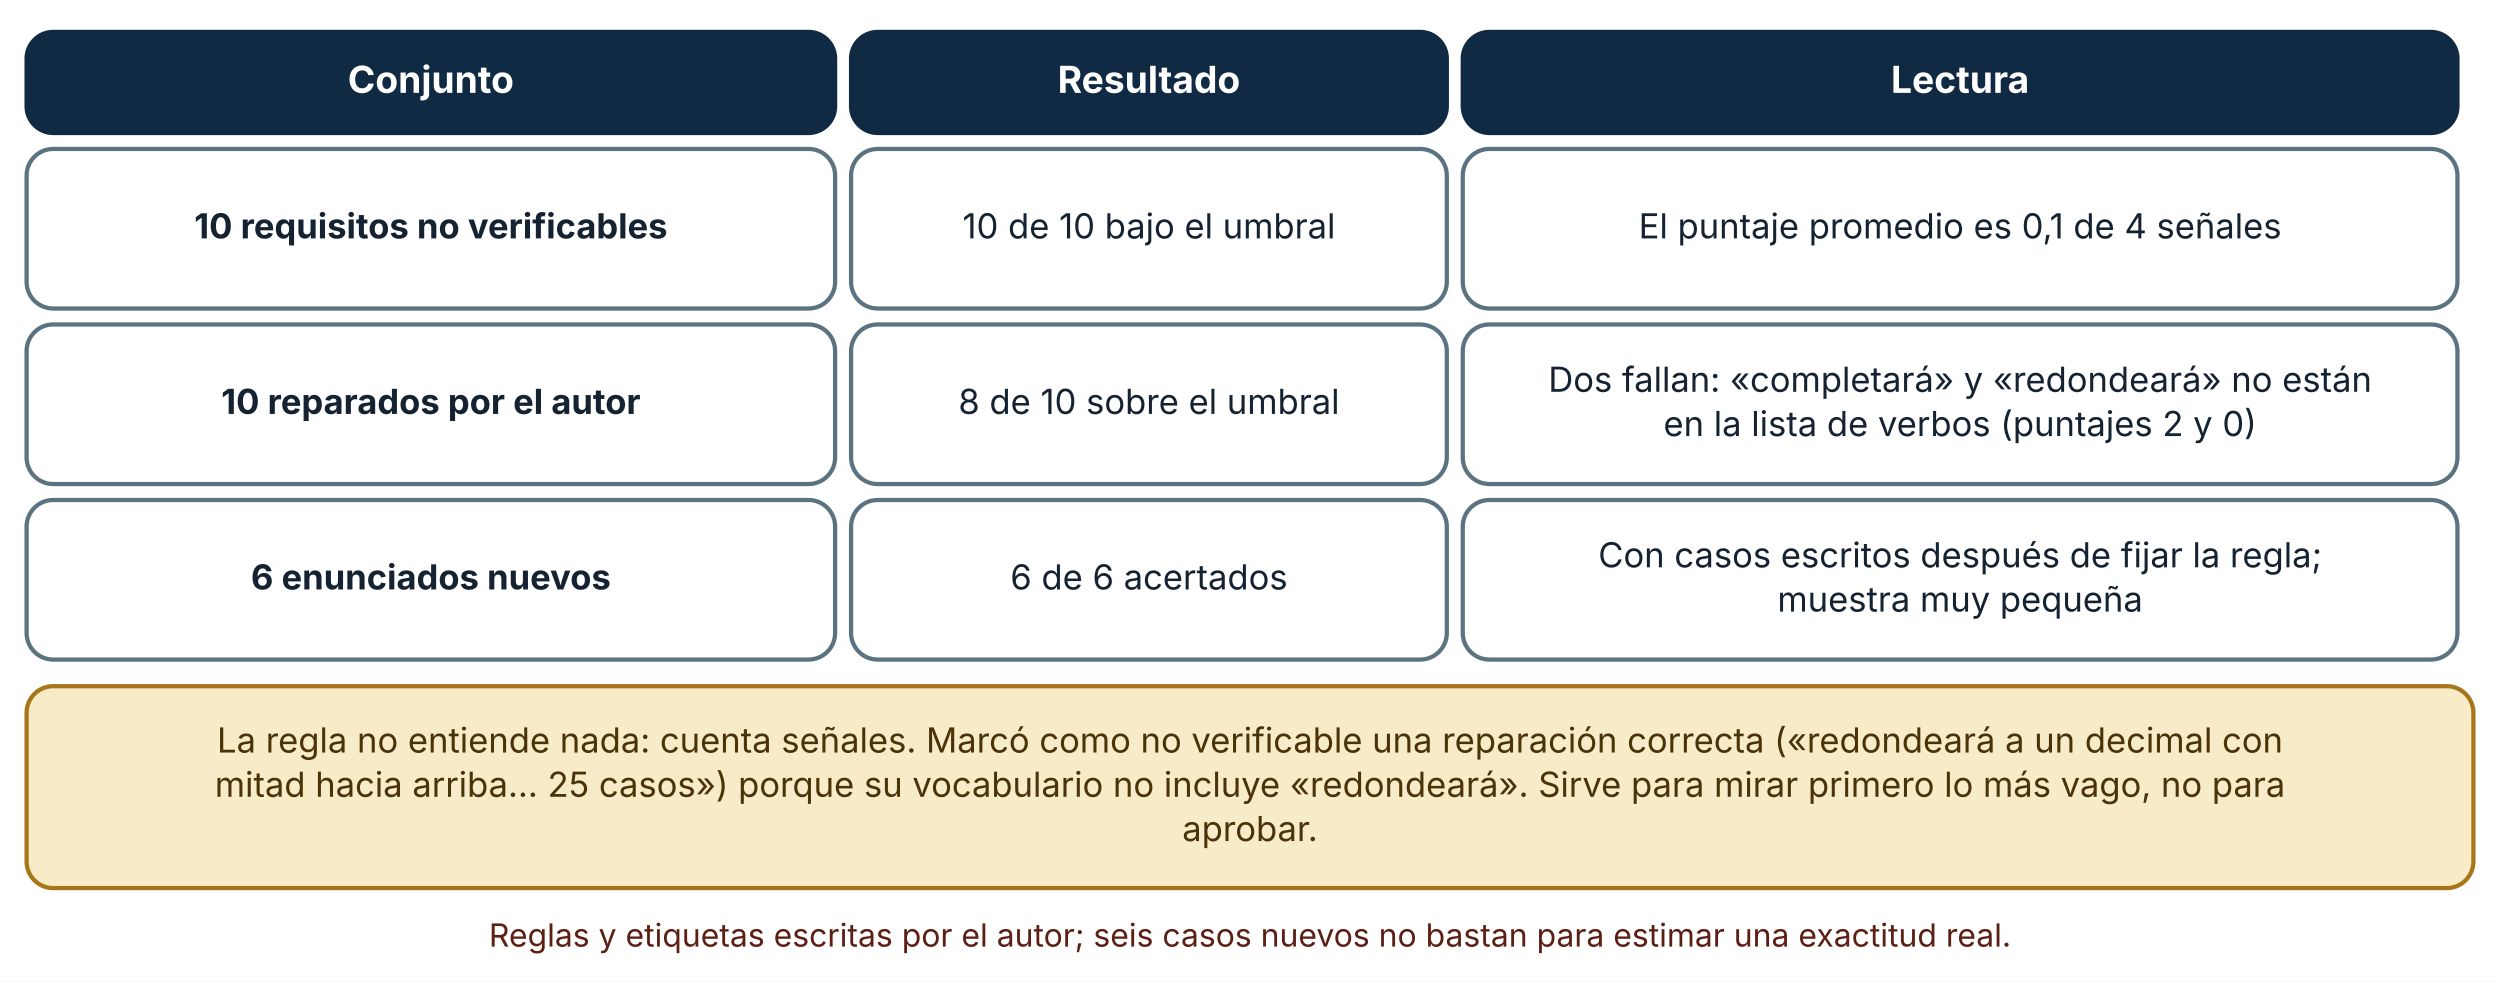
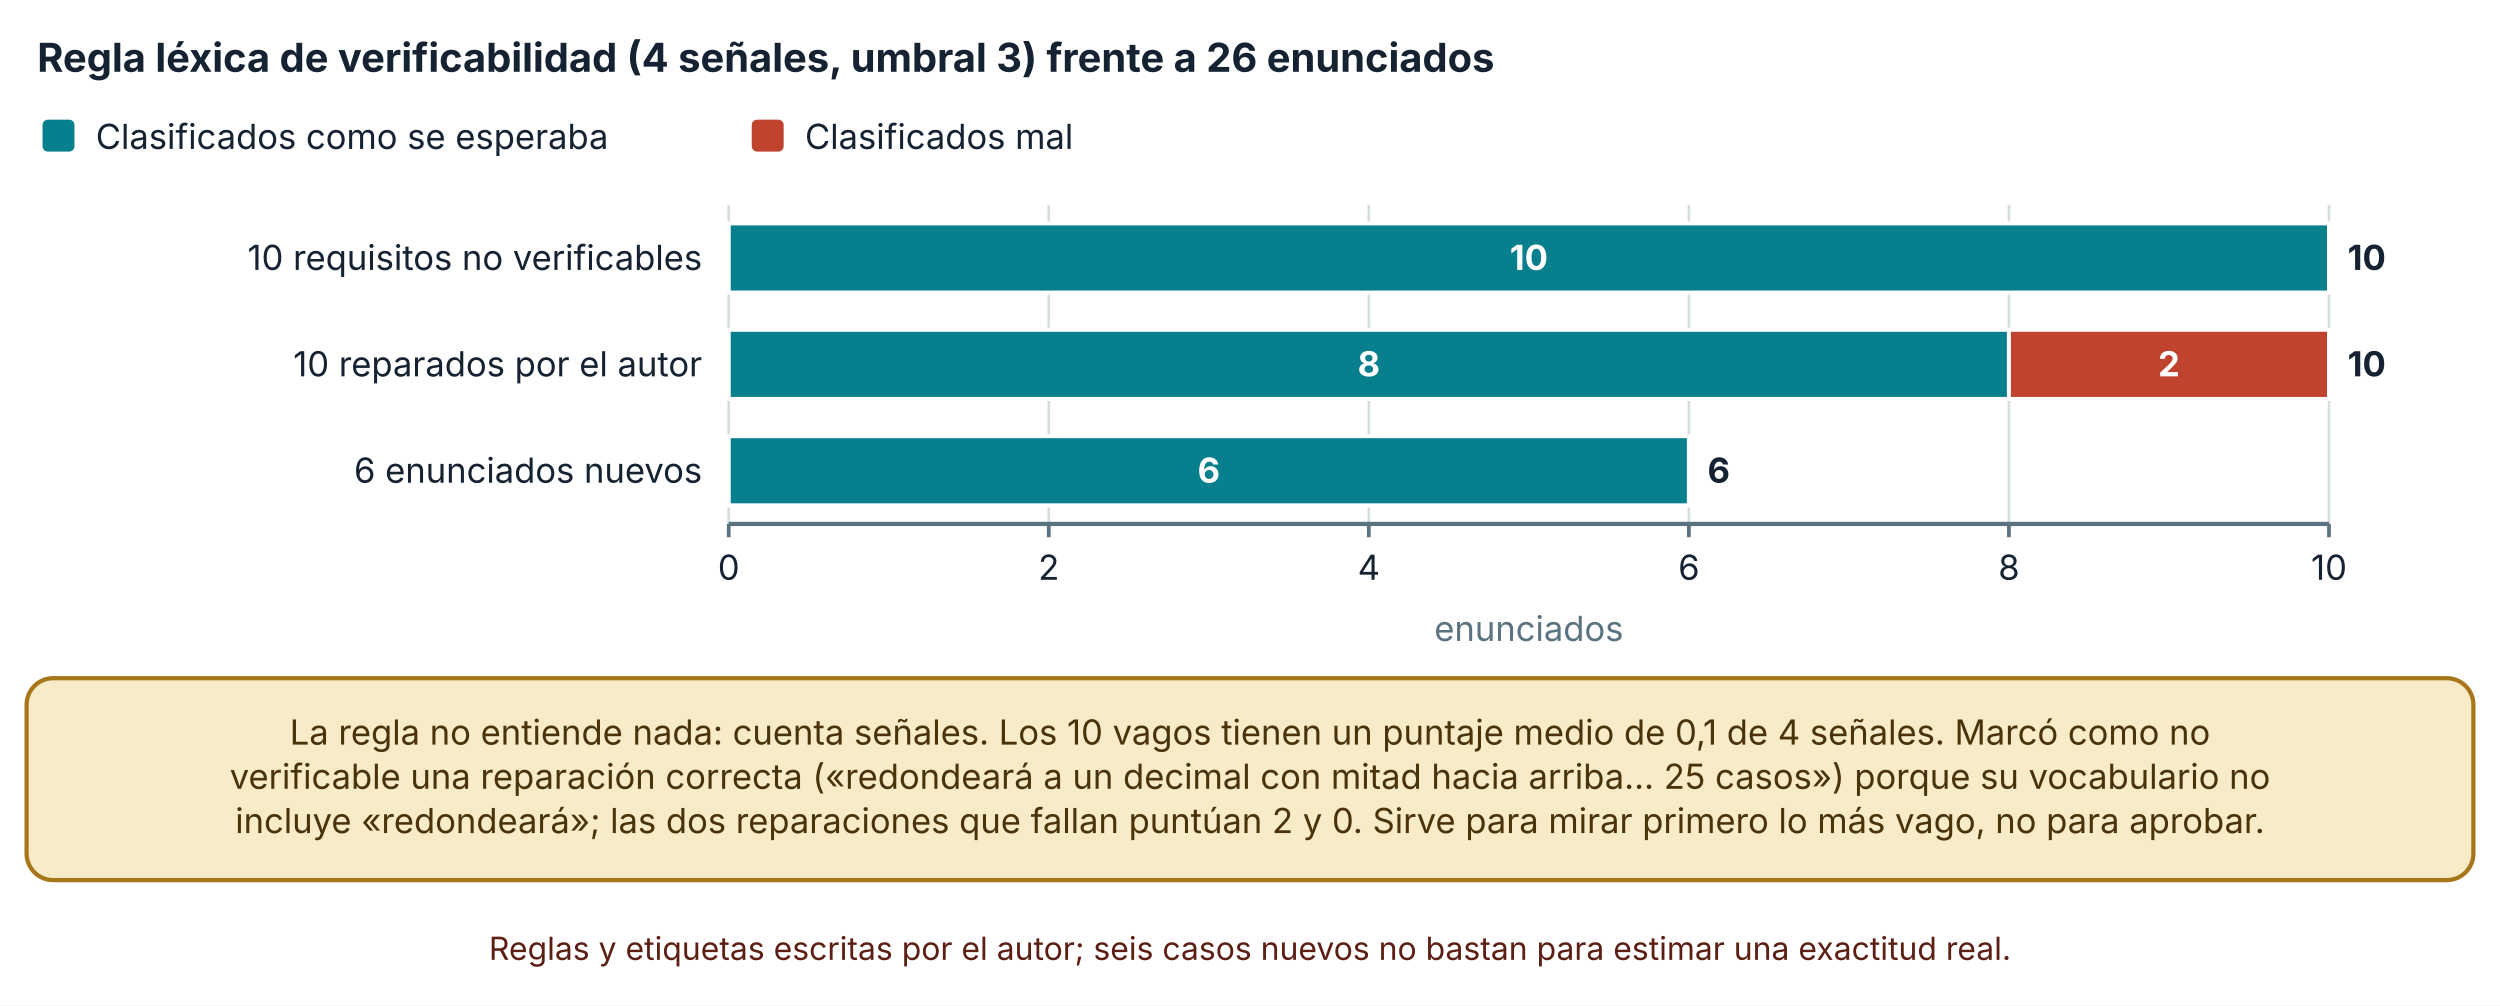
- <svg xmlns="http://www.w3.org/2000/svg" viewBox="0 0 940 369" width="940" height="369" role="img" aria-labelledby="t d" font-family="Inter, 'Segoe UI', system-ui, -apple-system, sans-serif">
+ <svg xmlns="http://www.w3.org/2000/svg" viewBox="0 0 940 378" width="940" height="378" role="img" aria-labelledby="t d" font-family="Inter, 'Segoe UI', system-ui, -apple-system, sans-serif">
  <defs>
    <marker id="arrow" viewBox="0 0 10 10" refX="9" refY="5" markerWidth="8" markerHeight="8" orient="auto-start-reverse">
      <path d="M0,0 L10,5 L0,10 z" fill="#32505f" />
    </marker>
    <marker id="arrow-coral" viewBox="0 0 10 10" refX="9" refY="5" markerWidth="8" markerHeight="8" orient="auto-start-reverse">
      <path d="M0,0 L10,5 L0,10 z" fill="#c0432f" />
    </marker>
  </defs>
-   <rect width="940" height="369" fill="#ffffff" />
-   <rect x="10" y="12" width="304" height="38" rx="10" fill="#102a43" stroke="#102a43" stroke-width="1.6" />
-   <text x="162" y="34.92" font-size="14" text-anchor="middle" font-weight="700" fill="#ffffff">
-     <tspan x="162" dy="0">Conjunto</tspan>
+   <rect width="940" height="378" fill="#ffffff" />
+   <text x="14" y="27" font-size="15" text-anchor="start" font-weight="700" fill="#142231">
+     <tspan x="14" dy="0">Regla léxica de verificabilidad (4 señales, umbral 3) frente a 26 enunciados</tspan>
  </text>
-   <rect x="320" y="12" width="224" height="38" rx="10" fill="#102a43" stroke="#102a43" stroke-width="1.6" />
-   <text x="432" y="34.92" font-size="14" text-anchor="middle" font-weight="700" fill="#ffffff">
-     <tspan x="432" dy="0">Resultado</tspan>
+   <rect x="16" y="45" width="12" height="12" rx="2" fill="#087f8c" />
+   <text x="36" y="56" font-size="13" text-anchor="start" font-weight="400" fill="#142231">
+     <tspan x="36" dy="0">Clasificados como se esperaba</tspan>
  </text>
-   <rect x="550" y="12" width="374" height="38" rx="10" fill="#102a43" stroke="#102a43" stroke-width="1.6" />
-   <text x="737" y="34.92" font-size="14" text-anchor="middle" font-weight="700" fill="#ffffff">
-     <tspan x="737" dy="0">Lectura</tspan>
+   <rect x="282.66" y="45" width="12" height="12" rx="2" fill="#c0432f" />
+   <text x="302.66" y="56" font-size="13" text-anchor="start" font-weight="400" fill="#142231">
+     <tspan x="302.66" dy="0">Clasificados mal</tspan>
  </text>
-   <rect x="10" y="56" width="304" height="60" rx="10" fill="#ffffff" stroke="#5b7280" stroke-width="1.6" />
-   <text x="162" y="89.64" font-size="13" text-anchor="middle" font-weight="700" fill="#142231">
-     <tspan x="162" dy="0">10 requisitos no verificables</tspan>
+   <line x1="274" y1="77" x2="274" y2="197" stroke="#d5dde1" stroke-width="1" />
+   <line x1="274" y1="197" x2="274" y2="202" stroke="#5b7280" stroke-width="1.4" />
+   <text x="274" y="218" font-size="13" text-anchor="middle" font-weight="400" fill="#142231">
+     <tspan x="274" dy="0">0</tspan>
  </text>
-   <rect x="320" y="56" width="224" height="60" rx="10" fill="#ffffff" stroke="#5b7280" stroke-width="1.6" />
-   <text x="432" y="89.64" font-size="13" text-anchor="middle" font-weight="400" fill="#142231">
-     <tspan x="432" dy="0">10 de 10 bajo el umbral</tspan>
+   <line x1="394.34" y1="77" x2="394.34" y2="197" stroke="#d5dde1" stroke-width="1" />
+   <line x1="394.34" y1="197" x2="394.34" y2="202" stroke="#5b7280" stroke-width="1.4" />
+   <text x="394.34" y="218" font-size="13" text-anchor="middle" font-weight="400" fill="#142231">
+     <tspan x="394.34" dy="0">2</tspan>
  </text>
-   <rect x="550" y="56" width="374" height="60" rx="10" fill="#ffffff" stroke="#5b7280" stroke-width="1.6" />
-   <text x="737" y="89.64" font-size="13" text-anchor="middle" font-weight="400" fill="#142231">
-     <tspan x="737" dy="0">El puntaje promedio es 0,1 de 4 señales</tspan>
+   <line x1="514.68" y1="77" x2="514.68" y2="197" stroke="#d5dde1" stroke-width="1" />
+   <line x1="514.68" y1="197" x2="514.68" y2="202" stroke="#5b7280" stroke-width="1.4" />
+   <text x="514.68" y="218" font-size="13" text-anchor="middle" font-weight="400" fill="#142231">
+     <tspan x="514.68" dy="0">4</tspan>
  </text>
-   <rect x="10" y="122" width="304" height="60" rx="10" fill="#ffffff" stroke="#5b7280" stroke-width="1.6" />
-   <text x="162" y="155.64" font-size="13" text-anchor="middle" font-weight="700" fill="#142231">
-     <tspan x="162" dy="0">10 reparados por el autor</tspan>
+   <line x1="635.02" y1="77" x2="635.02" y2="197" stroke="#d5dde1" stroke-width="1" />
+   <line x1="635.02" y1="197" x2="635.02" y2="202" stroke="#5b7280" stroke-width="1.4" />
+   <text x="635.02" y="218" font-size="13" text-anchor="middle" font-weight="400" fill="#142231">
+     <tspan x="635.02" dy="0">6</tspan>
  </text>
-   <rect x="320" y="122" width="224" height="60" rx="10" fill="#ffffff" stroke="#5b7280" stroke-width="1.6" />
-   <text x="432" y="155.64" font-size="13" text-anchor="middle" font-weight="400" fill="#142231">
-     <tspan x="432" dy="0">8 de 10 sobre el umbral</tspan>
+   <line x1="755.36" y1="77" x2="755.36" y2="197" stroke="#d5dde1" stroke-width="1" />
+   <line x1="755.36" y1="197" x2="755.36" y2="202" stroke="#5b7280" stroke-width="1.4" />
+   <text x="755.36" y="218" font-size="13" text-anchor="middle" font-weight="400" fill="#142231">
+     <tspan x="755.36" dy="0">8</tspan>
  </text>
-   <rect x="550" y="122" width="374" height="60" rx="10" fill="#ffffff" stroke="#5b7280" stroke-width="1.6" />
-   <text x="737" y="147.32" font-size="13" text-anchor="middle" font-weight="400" fill="#142231">
-     <tspan x="737" dy="0">Dos fallan: «completará» y «redondeará» no están</tspan>
+   <line x1="875.7" y1="77" x2="875.7" y2="197" stroke="#d5dde1" stroke-width="1" />
+   <line x1="875.7" y1="197" x2="875.7" y2="202" stroke="#5b7280" stroke-width="1.4" />
+   <text x="875.7" y="218" font-size="13" text-anchor="middle" font-weight="400" fill="#142231">
+     <tspan x="875.7" dy="0">10</tspan>
  </text>
-   <text x="737" y="163.96" font-size="13" text-anchor="middle" font-weight="400" fill="#142231">
-     <tspan x="737" dy="0">en la lista de verbos (puntajes 2 y 0)</tspan>
+   <line x1="274" y1="197" x2="875.7" y2="197" stroke="#5b7280" stroke-width="1.6" />
+   <text x="264" y="101.5" font-size="13" text-anchor="end" font-weight="400" fill="#142231">
+     <tspan x="264" dy="0">10 requisitos no verificables</tspan>
  </text>
-   <rect x="10" y="188" width="304" height="60" rx="10" fill="#ffffff" stroke="#5b7280" stroke-width="1.6" />
-   <text x="162" y="221.64" font-size="13" text-anchor="middle" font-weight="700" fill="#142231">
-     <tspan x="162" dy="0">6 enunciados nuevos</tspan>
+   <text x="264" y="141.5" font-size="13" text-anchor="end" font-weight="400" fill="#142231">
+     <tspan x="264" dy="0">10 reparados por el autor</tspan>
  </text>
-   <rect x="320" y="188" width="224" height="60" rx="10" fill="#ffffff" stroke="#5b7280" stroke-width="1.6" />
-   <text x="432" y="221.64" font-size="13" text-anchor="middle" font-weight="400" fill="#142231">
-     <tspan x="432" dy="0">6 de 6 acertados</tspan>
+   <text x="264" y="181.5" font-size="13" text-anchor="end" font-weight="400" fill="#142231">
+     <tspan x="264" dy="0">6 enunciados nuevos</tspan>
  </text>
-   <rect x="550" y="188" width="374" height="60" rx="10" fill="#ffffff" stroke="#5b7280" stroke-width="1.6" />
-   <text x="737" y="213.32" font-size="13" text-anchor="middle" font-weight="400" fill="#142231">
-     <tspan x="737" dy="0">Con casos escritos después de fijar la regla;</tspan>
+   <rect x="274" y="84" width="601.7" height="26" fill="#087f8c" stroke="#ffffff" stroke-width="1.5" />
+   <text x="574.85" y="101.5" font-size="13" text-anchor="middle" font-weight="700" fill="#ffffff">
+     <tspan x="574.85" dy="0">10</tspan>
  </text>
-   <text x="737" y="229.96" font-size="13" text-anchor="middle" font-weight="400" fill="#142231">
-     <tspan x="737" dy="0">muestra muy pequeña</tspan>
+   <rect x="875.7" y="84" width="0" height="26" fill="#c0432f" stroke="#ffffff" stroke-width="1.5" />
+   <text x="882.7" y="101.5" font-size="13" text-anchor="start" font-weight="700" fill="#142231">
+     <tspan x="882.7" dy="0">10</tspan>
  </text>
-   <rect x="10" y="258" width="920" height="75.92" rx="10" fill="#f7ebc8" stroke="#a8761a" stroke-width="1.6" />
-   <text x="470" y="282.96" font-size="13" text-anchor="middle" font-weight="400" fill="#4a3209">
-     <tspan x="470" dy="0">La regla no entiende nada: cuenta señales. Marcó como no verificable una reparación correcta («redondeará a un decimal con</tspan>
+   <rect x="274" y="124" width="481.36" height="26" fill="#087f8c" stroke="#ffffff" stroke-width="1.5" />
+   <text x="514.68" y="141.5" font-size="13" text-anchor="middle" font-weight="700" fill="#ffffff">
+     <tspan x="514.68" dy="0">8</tspan>
  </text>
-   <text x="470" y="299.6" font-size="13" text-anchor="middle" font-weight="400" fill="#4a3209">
-     <tspan x="470" dy="0">mitad hacia arriba… 25 casos») porque su vocabulario no incluye «redondeará». Sirve para mirar primero lo más vago, no para</tspan>
+   <rect x="755.36" y="124" width="120.34" height="26" fill="#c0432f" stroke="#ffffff" stroke-width="1.5" />
+   <text x="815.53" y="141.5" font-size="13" text-anchor="middle" font-weight="700" fill="#ffffff">
+     <tspan x="815.53" dy="0">2</tspan>
  </text>
-   <text x="470" y="316.24" font-size="13" text-anchor="middle" font-weight="400" fill="#4a3209">
-     <tspan x="470" dy="0">aprobar.</tspan>
+   <text x="882.7" y="141.5" font-size="13" text-anchor="start" font-weight="700" fill="#142231">
+     <tspan x="882.7" dy="0">10</tspan>
  </text>
-   <text x="470" y="355.92" font-size="12" text-anchor="middle" font-weight="400" fill="#5c1f14">
+   <rect x="274" y="164" width="361.02" height="26" fill="#087f8c" stroke="#ffffff" stroke-width="1.5" />
+   <text x="454.51" y="181.5" font-size="13" text-anchor="middle" font-weight="700" fill="#ffffff">
+     <tspan x="454.51" dy="0">6</tspan>
+   </text>
+   <rect x="635.02" y="164" width="0" height="26" fill="#c0432f" stroke="#ffffff" stroke-width="1.5" />
+   <text x="642.02" y="181.5" font-size="13" text-anchor="start" font-weight="700" fill="#142231">
+     <tspan x="642.02" dy="0">6</tspan>
+   </text>
+   <text x="574.85" y="241" font-size="13" text-anchor="middle" font-weight="400" fill="#5b7280">
+     <tspan x="574.85" dy="0">enunciados</tspan>
+   </text>
+   <rect x="10" y="255" width="920" height="75.92" rx="10" fill="#f7ebc8" stroke="#a8761a" stroke-width="1.6" />
+   <text x="470" y="279.96" font-size="13" text-anchor="middle" font-weight="400" fill="#4a3209">
+     <tspan x="470" dy="0">La regla no entiende nada: cuenta señales. Los 10 vagos tienen un puntaje medio de 0,1 de 4 señales. Marcó como no</tspan>
+   </text>
+   <text x="470" y="296.6" font-size="13" text-anchor="middle" font-weight="400" fill="#4a3209">
+     <tspan x="470" dy="0">verificable una reparación correcta («redondeará a un decimal con mitad hacia arriba… 25 casos») porque su vocabulario no</tspan>
+   </text>
+   <text x="470" y="313.24" font-size="13" text-anchor="middle" font-weight="400" fill="#4a3209">
+     <tspan x="470" dy="0">incluye «redondeará»; las dos reparaciones que fallan puntúan 2 y 0. Sirve para mirar primero lo más vago, no para aprobar.</tspan>
+   </text>
+   <text x="470" y="360.92" font-size="12" text-anchor="middle" font-weight="400" fill="#5c1f14">
    <tspan x="470" dy="0">Reglas y etiquetas escritas por el autor; seis casos nuevos no bastan para estimar una exactitud real.</tspan>
  </text>
</svg>
